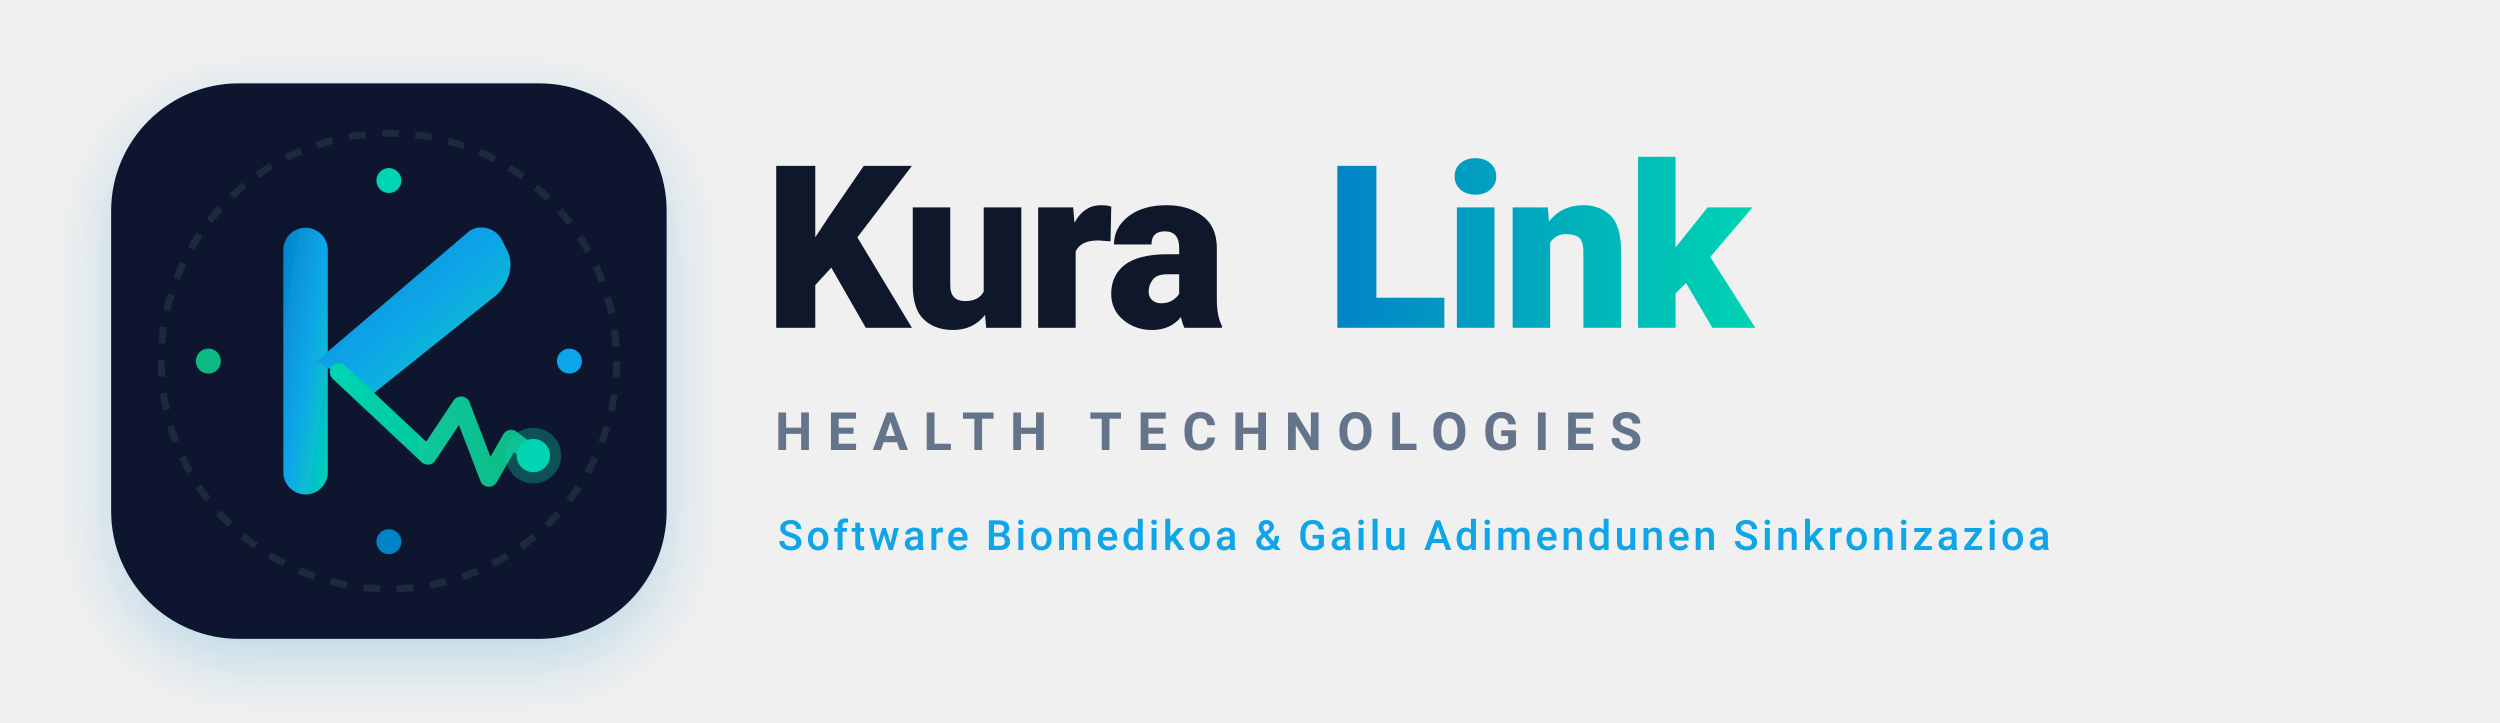
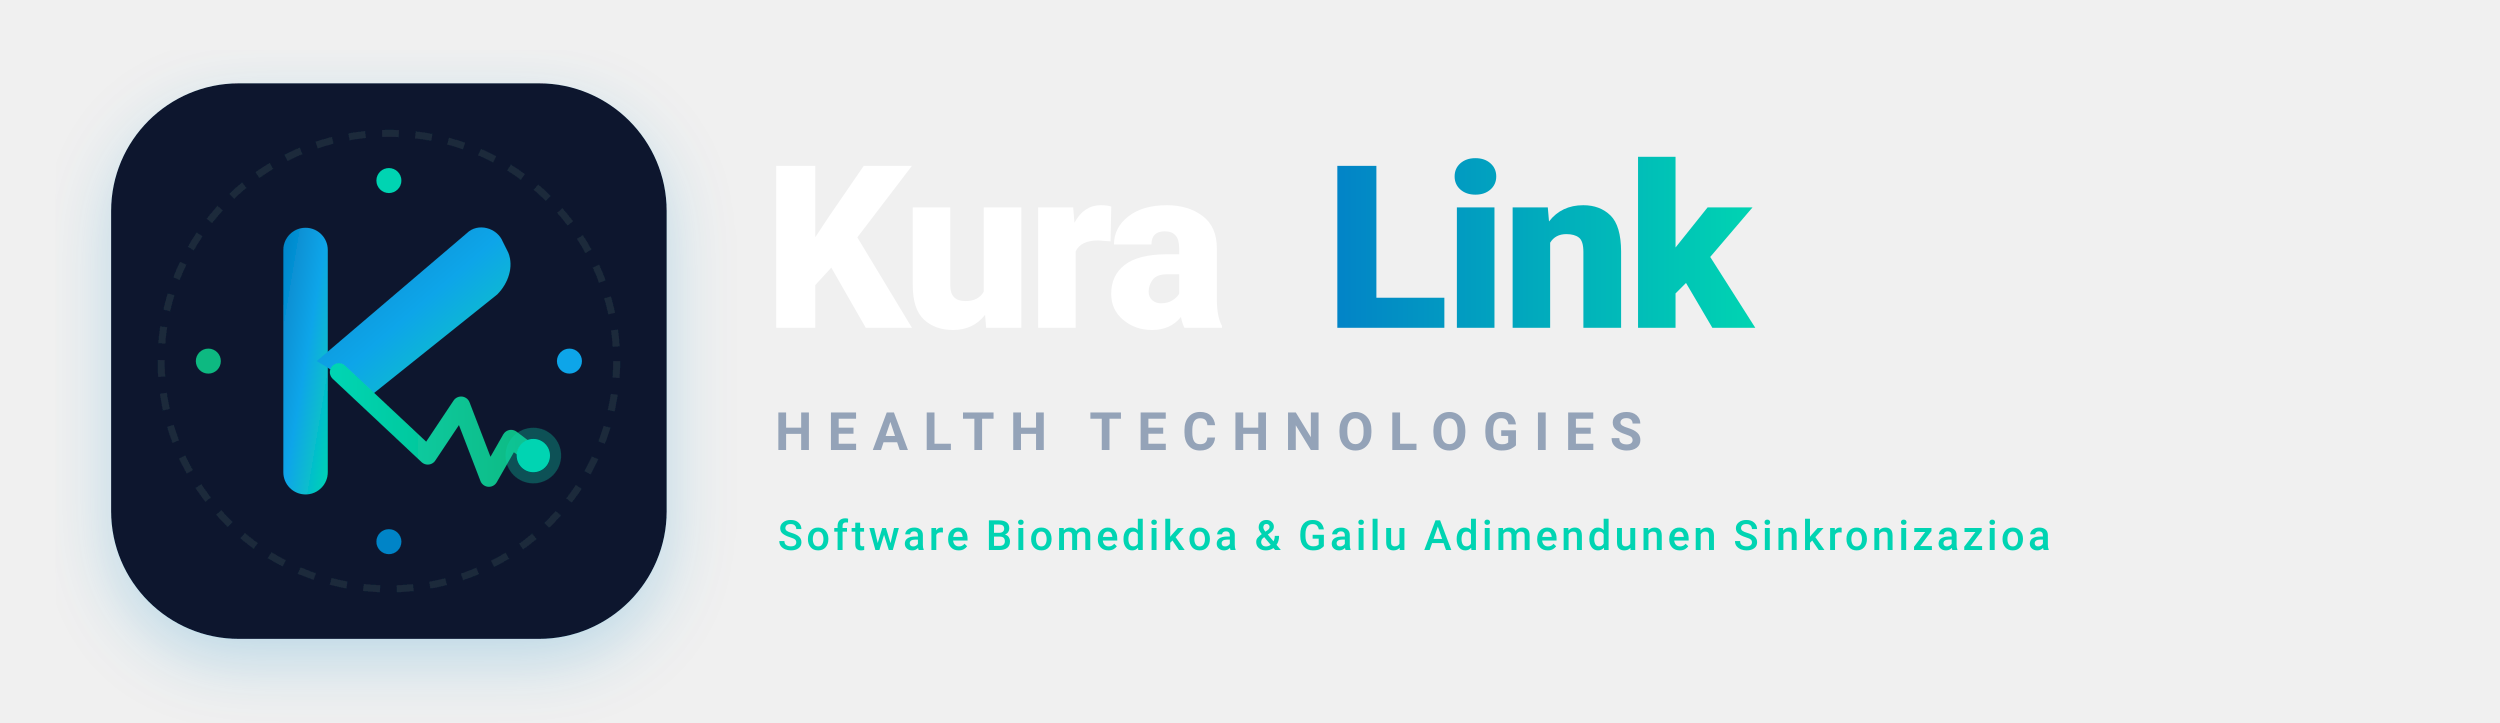
<svg xmlns="http://www.w3.org/2000/svg" viewBox="0 0 900 260" width="100%" height="100%">
  <defs>
    <linearGradient id="primaryGrad" x1="0%" y1="0%" x2="100%" y2="100%">
      <stop offset="0%" stop-color="#0284C7" />
      <stop offset="50%" stop-color="#0EA5E9" />
      <stop offset="100%" stop-color="#00D4B2" />
    </linearGradient>
    <linearGradient id="accentGrad" x1="0%" y1="0%" x2="100%" y2="0%">
      <stop offset="0%" stop-color="#00D4B2" />
      <stop offset="100%" stop-color="#10B981" />
    </linearGradient>
    <linearGradient id="textGrad" x1="0%" y1="0%" x2="100%" y2="0%">
      <stop offset="0%" stop-color="#0284C7" />
      <stop offset="100%" stop-color="#00D4B2" />
    </linearGradient>
    <filter id="subtleShadow" x="-10%" y="-10%" width="130%" height="130%">
      <feDropShadow dx="0" dy="8" stdDeviation="12" flood-color="#0284C7" flood-opacity="0.22" />
    </filter>
  </defs>
  <rect width="100%" height="100%" fill="none" />
  <g transform="translate(40, 30)" filter="url(#subtleShadow)">
    <rect x="0" y="0" width="200" height="200" rx="46" fill="#0A192F" />
    <circle cx="100" cy="100" r="82" stroke="#1E293B" stroke-width="2.5" fill="none" stroke-dasharray="6 6" />
    <circle cx="100" cy="35" r="4.5" fill="#00D4B2" />
    <circle cx="165" cy="100" r="4.5" fill="#0EA5E9" />
    <circle cx="100" cy="165" r="4.5" fill="#0284C7" />
    <circle cx="35" cy="100" r="4.5" fill="#10B981" />
    <rect x="62" y="52" width="16" height="96" rx="8" fill="url(#primaryGrad)" />
    <path d="M74 100 L128 54 C132 50 139 52 141 57 L143 61 C145 66 143 72 139 76 L94 112 Z" fill="url(#primaryGrad)" />
    <path d="M82 104 L114 134 L126 116 L136 142 L144 128 L152 134" stroke="url(#accentGrad)" stroke-width="6.5" stroke-linecap="round" stroke-linejoin="round" fill="none" />
    <circle cx="152" cy="134" r="6" fill="#00D4B2" />
    <circle cx="152" cy="134" r="10" fill="#00D4B2" opacity="0.3" />
  </g>
  <g transform="translate(275, 118)">
-     <text x="0" y="0" font-family="-apple-system, BlinkMacSystemFont, 'Segoe UI', Roboto, 'Montserrat', sans-serif" font-size="82" font-weight="900" fill="#0F172A" letter-spacing="-1.5">Kura</text>
+     <text x="0" y="0" font-family="-apple-system, BlinkMacSystemFont, 'Segoe UI', Roboto, 'Montserrat', sans-serif" font-size="82" font-weight="900" fill="#FFFFFF" letter-spacing="-1.5">Kura</text>
    <text x="202" y="0" font-family="-apple-system, BlinkMacSystemFont, 'Segoe UI', Roboto, 'Montserrat', sans-serif" font-size="82" font-weight="800" fill="url(#textGrad)" letter-spacing="-1.5">Link</text>
-     <text x="4" y="44" font-family="-apple-system, BlinkMacSystemFont, 'Segoe UI', Roboto, 'Open Sans', sans-serif" font-size="19" font-weight="700" fill="#64748B" letter-spacing="5.5">HEALTH TECHNOLOGIES</text>
-     <text x="5" y="80" font-family="-apple-system, BlinkMacSystemFont, 'Segoe UI', Roboto, 'Open Sans', sans-serif" font-size="15" font-weight="500" fill="#0EA5E9" letter-spacing="1.2">Software Biomedikoa &amp; Gailu Adimendunen Sinkronizazioa</text>
+     <text x="4" y="44" font-family="-apple-system, BlinkMacSystemFont, 'Segoe UI', Roboto, 'Open Sans', sans-serif" font-size="19" font-weight="700" fill="#94A3B8" letter-spacing="5.5">HEALTH TECHNOLOGIES</text>
+     <text x="5" y="80" font-family="-apple-system, BlinkMacSystemFont, 'Segoe UI', Roboto, 'Open Sans', sans-serif" font-size="15" font-weight="500" fill="#00D4B2" letter-spacing="1.2">Software Biomedikoa &amp; Gailu Adimendunen Sinkronizazioa</text>
  </g>
</svg>
